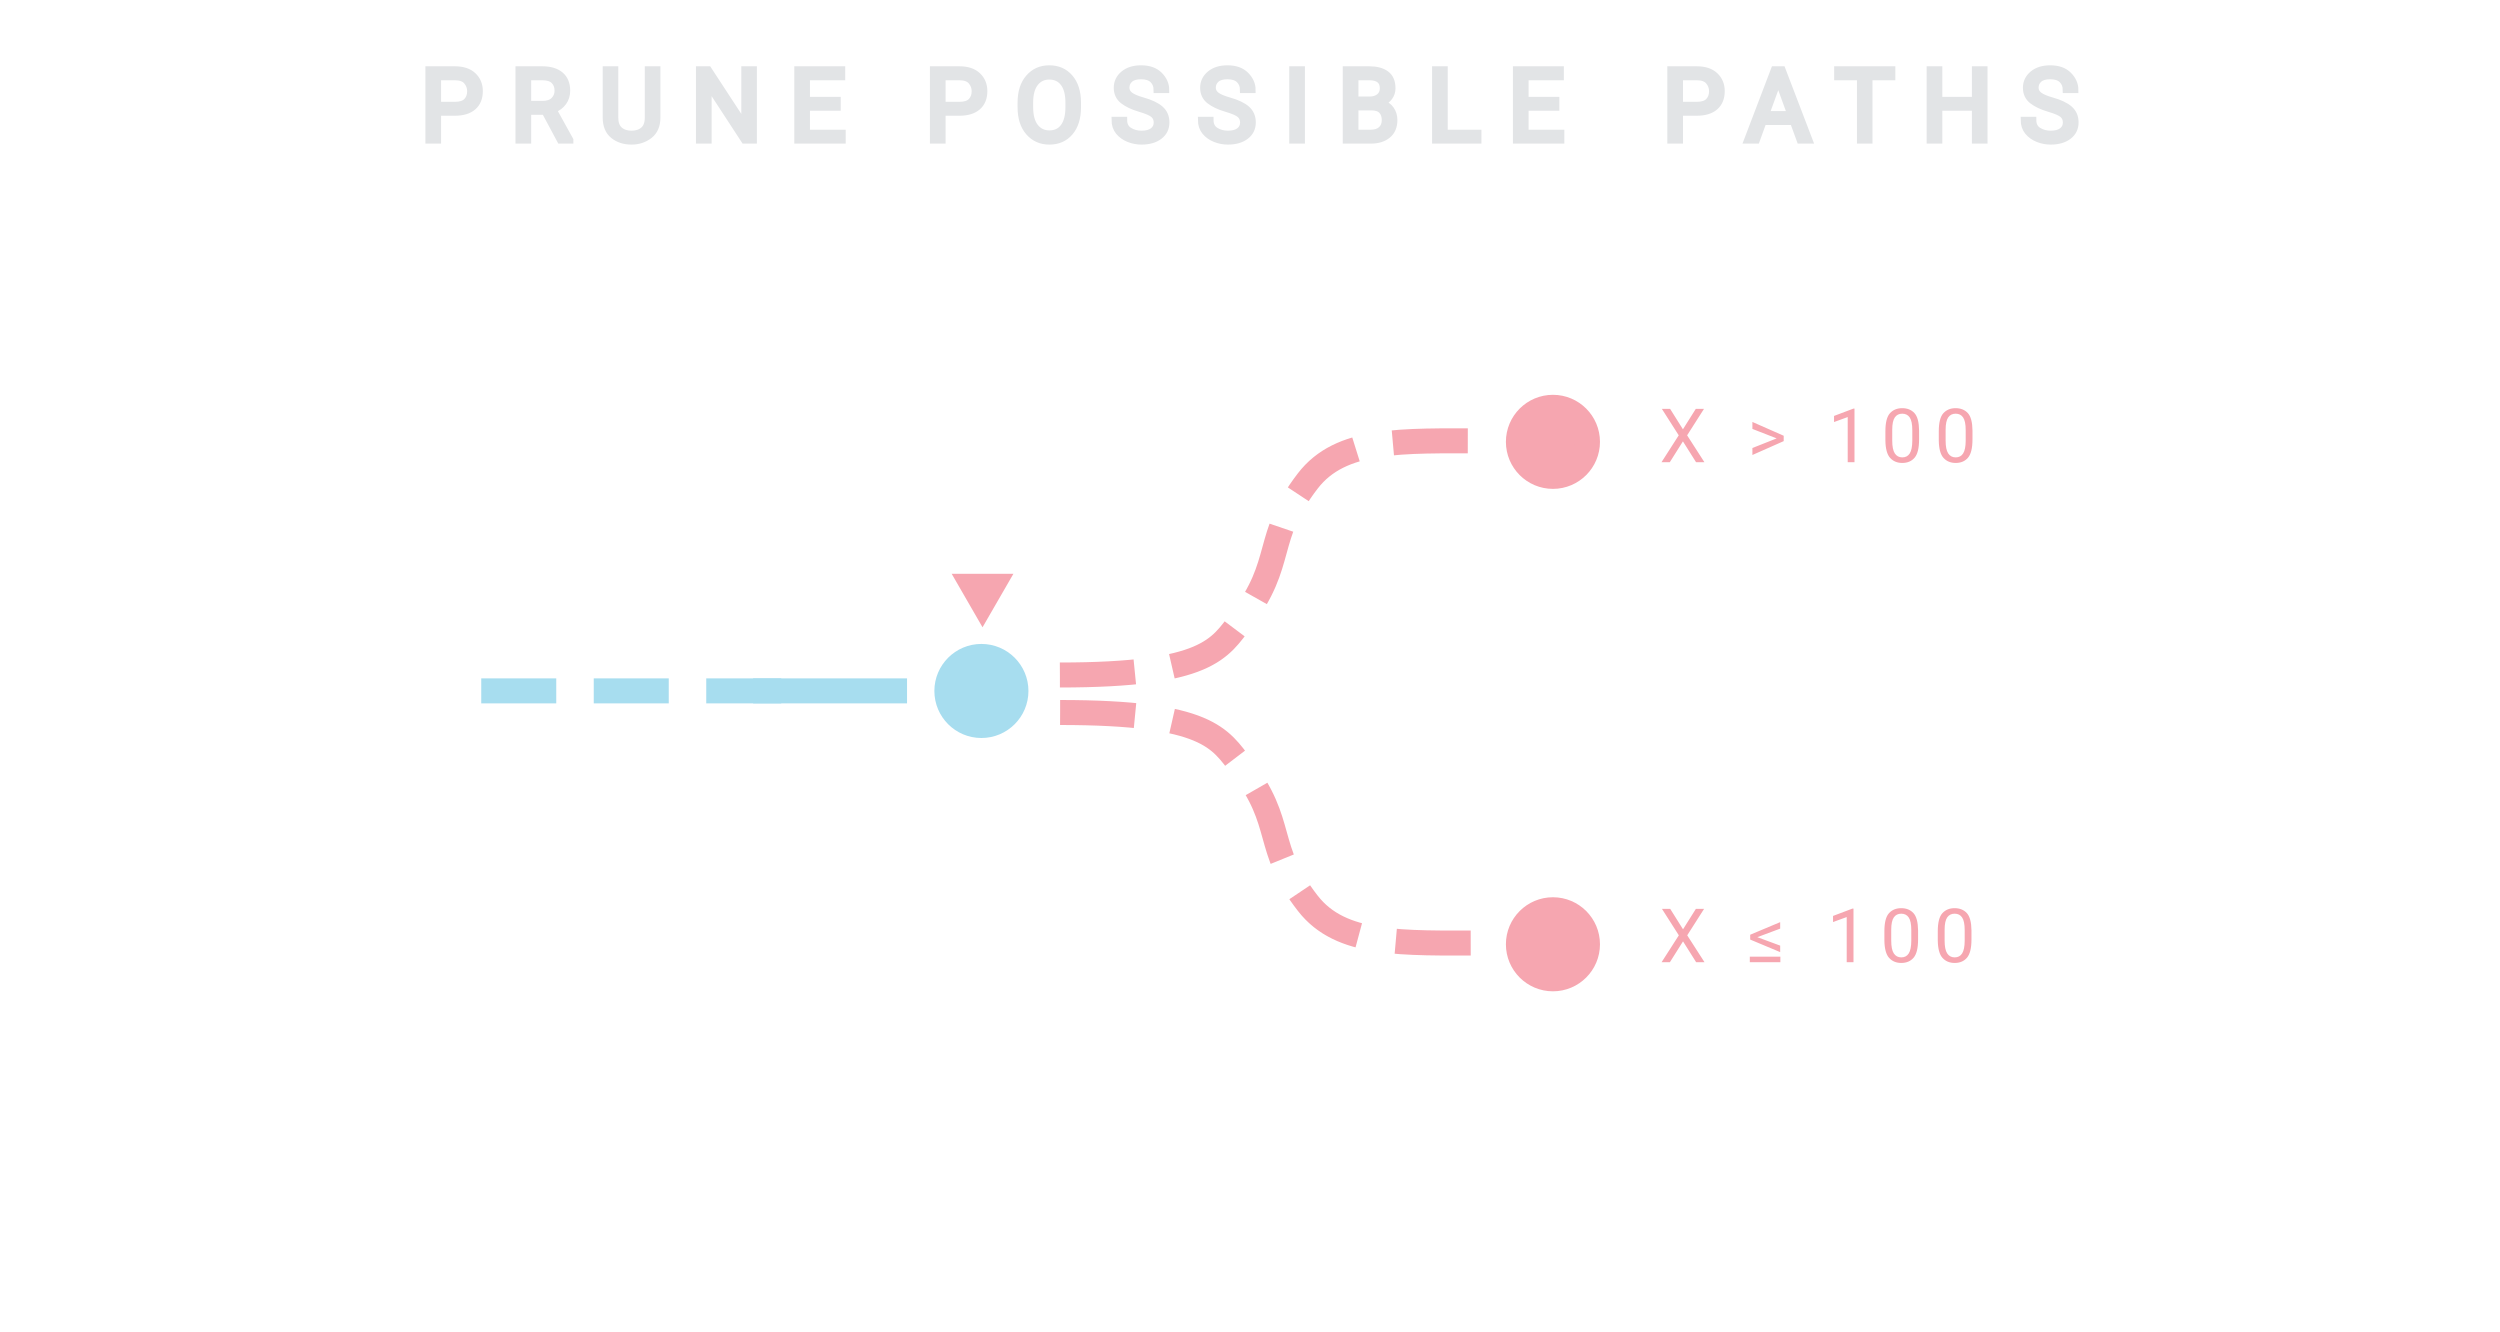
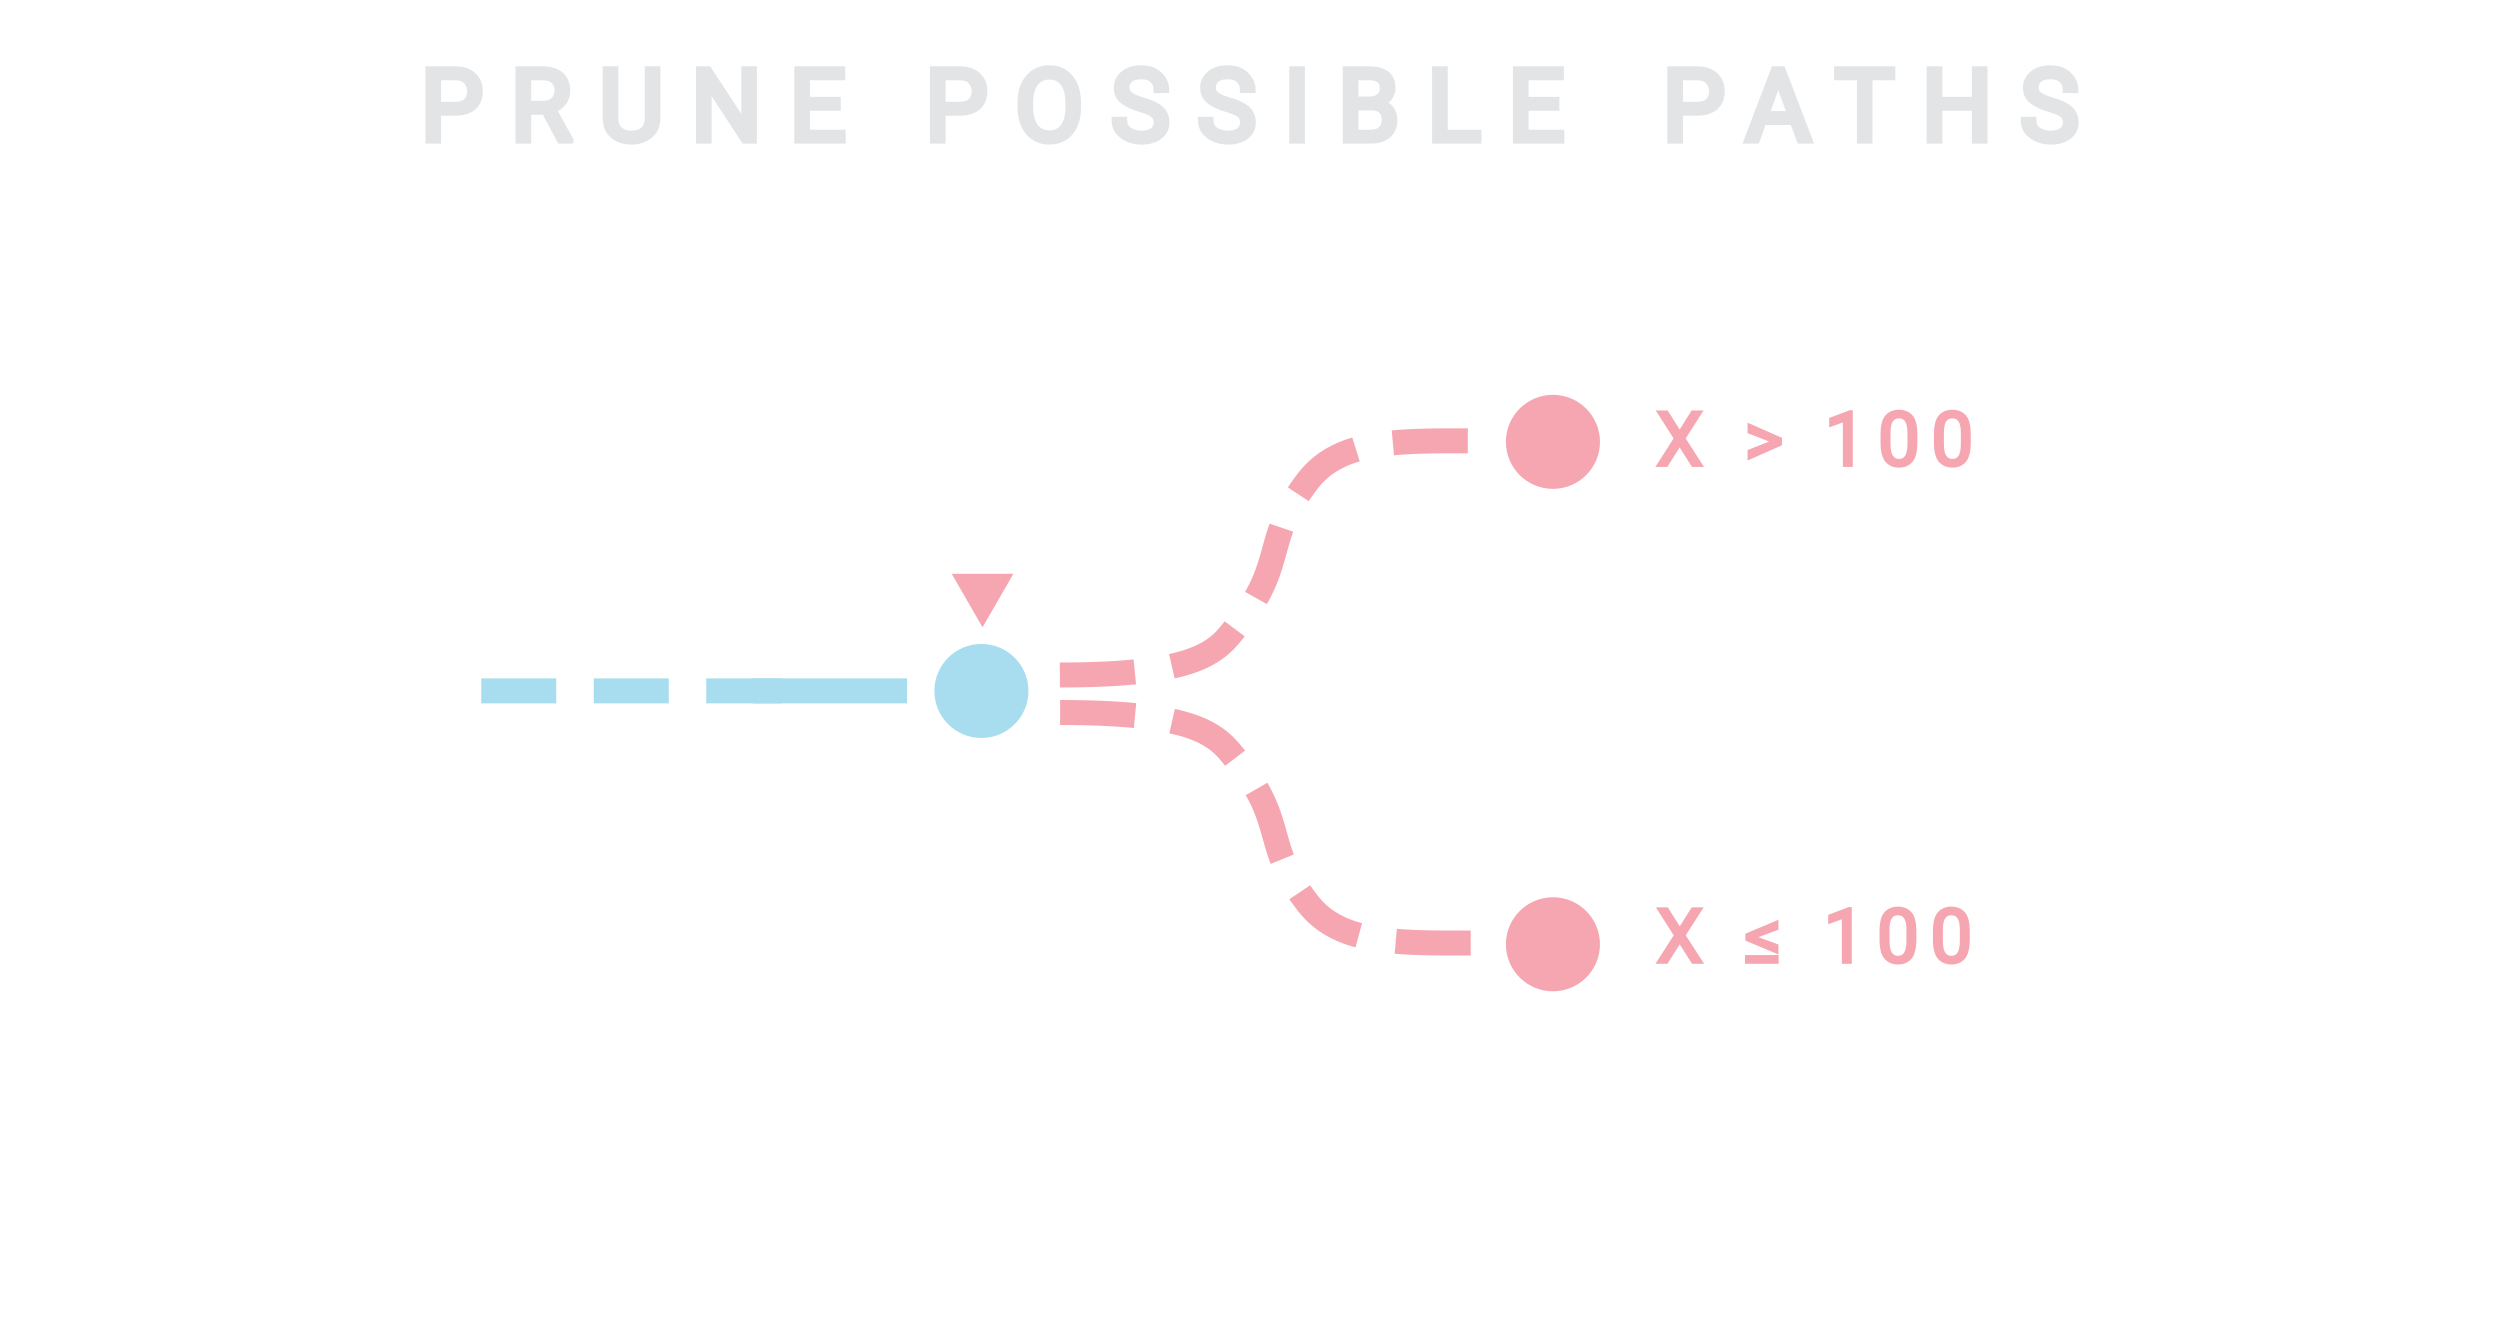
<svg xmlns="http://www.w3.org/2000/svg" viewBox="0 0 800 426">
  <defs>
-     <style>.cls-1,.cls-2,.cls-3{fill:#f6a6b0;}.cls-1,.cls-4,.cls-5,.cls-6,.cls-7,.cls-8{stroke-miterlimit:10;}.cls-1,.cls-4,.cls-5,.cls-6,.cls-8{stroke-width:8px;}.cls-1,.cls-5{stroke:#f6a6b0;}.cls-9{letter-spacing:.21em;}.cls-2{font-size:24px;letter-spacing:.15em;}.cls-2,.cls-7{font-family:Roboto-Black, Roboto;}.cls-4,.cls-5,.cls-8{fill:none;}.cls-4,.cls-6,.cls-8{stroke:#a7ddef;}.cls-5,.cls-8{stroke-dasharray:0 0 24 12;}.cls-6{fill:#a7ddef;}.cls-7{fill:#e2e4e6;font-size:32px;stroke:#e2e4e6;stroke-width:2px;}.cls-10{letter-spacing:.18em;}.cls-11{letter-spacing:.27em;}.cls-12{letter-spacing:.27em;}</style>
+     <style>.cls-1,.cls-2,.cls-3,.cls-4,.cls-5,.cls-6,.cls-7{stroke-miterlimit:10;}.cls-1,.cls-2,.cls-4,.cls-5,.cls-7{stroke-width:8px;}.cls-1,.cls-3,.cls-4{stroke:#f6a6b0;}.cls-1,.cls-3,.cls-8{fill:#f6a6b0;}.cls-9{letter-spacing:.21em;}.cls-2,.cls-4,.cls-7{fill:none;}.cls-2,.cls-5,.cls-7{stroke:#a7ddef;}.cls-3{font-size:24px;letter-spacing:.15em;}.cls-3,.cls-6{font-family:Roboto-Black, Roboto;}.cls-4,.cls-7{stroke-dasharray:0 0 24 12;}.cls-5{fill:#a7ddef;}.cls-6{fill:#e2e4e6;font-size:32px;stroke:#e2e4e6;stroke-width:2px;}.cls-10{letter-spacing:.18em;}.cls-11{letter-spacing:.27em;}.cls-12{letter-spacing:.27em;}</style>
  </defs>
  <g id="slide_16">
-     <text class="cls-2" transform="translate(530.99 147.91)">
+     <text class="cls-3" transform="translate(529.97 307.91)">
+       <tspan x="0" y="0">X ≤ 100</tspan>
+     </text>
+     <text class="cls-3" transform="translate(529.94 148.91)">
      <tspan x="0" y="0">X &gt; 100</tspan>
-     </text>
-     <text class="cls-2" transform="translate(531.02 307.91)">
-       <tspan x="0" y="0">X ≤ 100</tspan>
    </text>
  </g>
  <g id="slide_18">
-     <circle class="cls-6" cx="314.05" cy="221.11" r="11.05" />
+     <circle class="cls-5" cx="314.05" cy="221.11" r="11.05" />
    <circle class="cls-1" cx="496.94" cy="302.17" r="11.05" />
    <circle class="cls-1" cx="496.94" cy="141.39" r="11.05" />
-     <path class="cls-5" d="M339.17,216c47.44,0,51.11-8.46,58.06-17.63,14.11-18.62,7.12-26.06,21.24-44.44,10.59-13.78,29.74-12.86,56.68-12.86" />
-     <path class="cls-5" d="M339.24,228c47.44,0,51.11,8.33,58.06,17.36,14.11,18.33,7.12,25.65,21.24,43.75,10.59,13.57,29.74,12.66,56.68,12.66" />
-     <text class="cls-7" transform="translate(134.49 44.96)">
+     <path class="cls-4" d="M339.17,216c47.44,0,51.11-8.46,58.06-17.63,14.11-18.62,7.12-26.06,21.24-44.44,10.59-13.78,29.74-12.86,56.68-12.86" />
+     <path class="cls-4" d="M339.24,228c47.44,0,51.11,8.33,58.06,17.36,14.11,18.33,7.12,25.65,21.24,43.75,10.59,13.57,29.74,12.66,56.68,12.66" />
+     <text class="cls-6" transform="translate(134.49 44.96)">
      <tspan class="cls-11" x="0" y="0">PRUNE POSSIBLE </tspan>
      <tspan class="cls-10" x="397.41" y="0">P</tspan>
      <tspan class="cls-9" x="424.1" y="0">A</tspan>
      <tspan class="cls-12" x="452.66" y="0">THS</tspan>
    </text>
-     <polygon class="cls-3" points="314.41 200.73 324.29 183.62 304.54 183.62 314.41 200.73" />
-     <line class="cls-4" x1="241" y1="221.08" x2="290.25" y2="221.08" />
-     <line class="cls-8" x1="154" y1="221.08" x2="250.25" y2="221.08" />
+     <polygon class="cls-8" points="314.41 200.73 324.29 183.62 304.54 183.62 314.41 200.73" />
+     <line class="cls-2" x1="241" y1="221.08" x2="290.25" y2="221.08" />
+     <line class="cls-7" x1="154" y1="221.08" x2="250.25" y2="221.08" />
  </g>
</svg>
